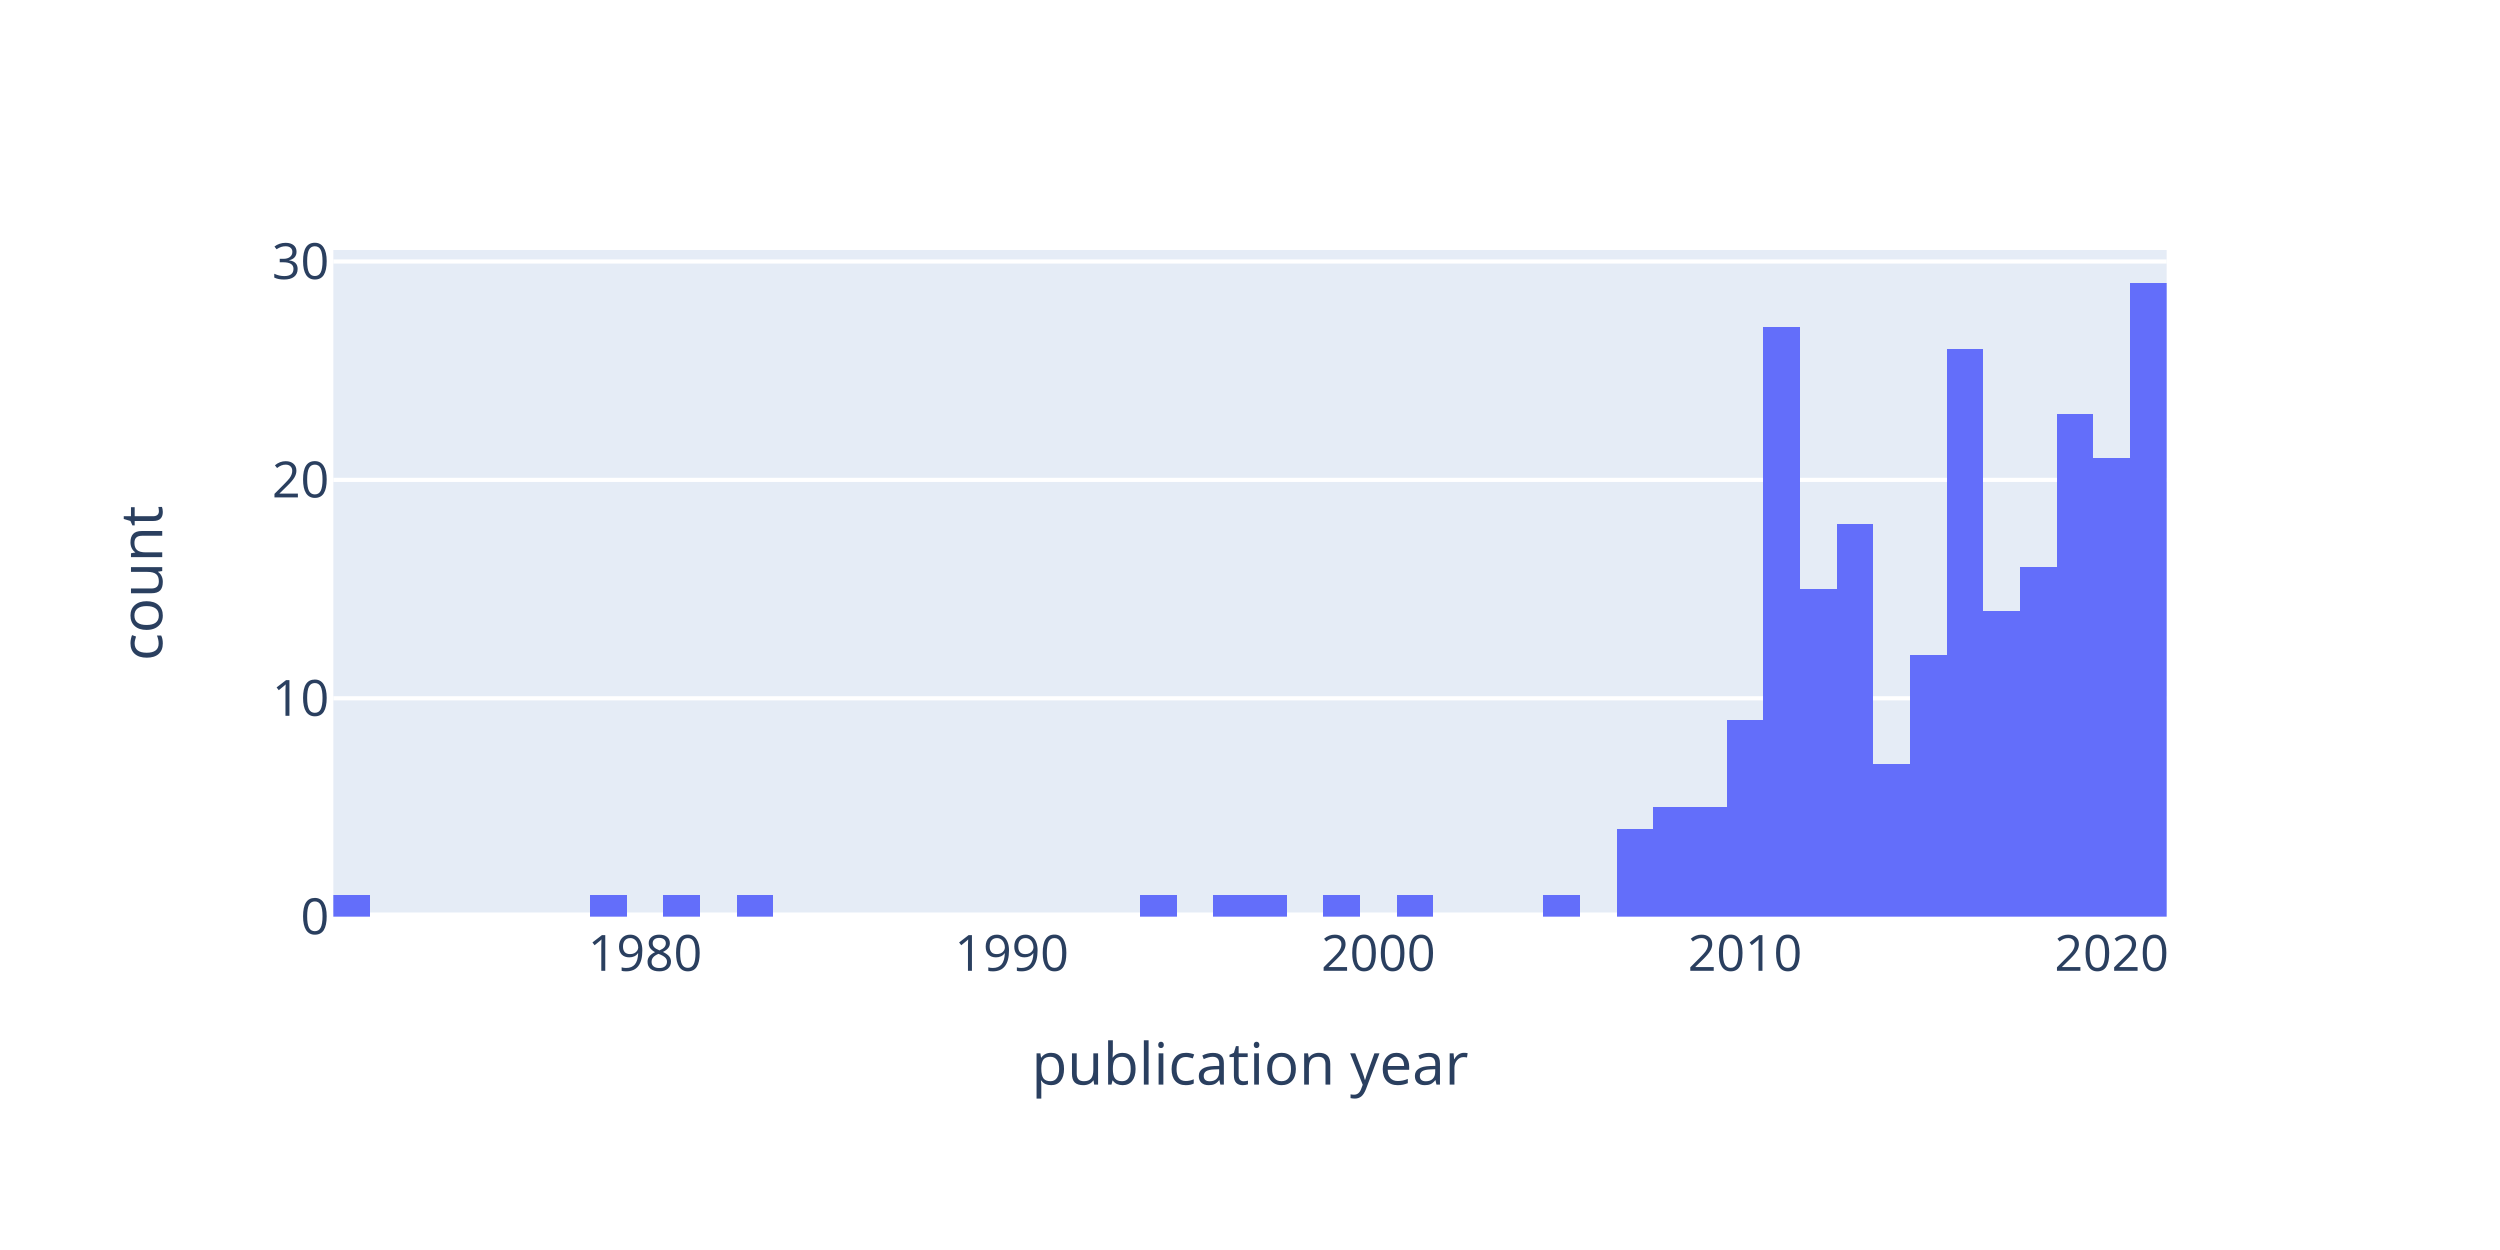
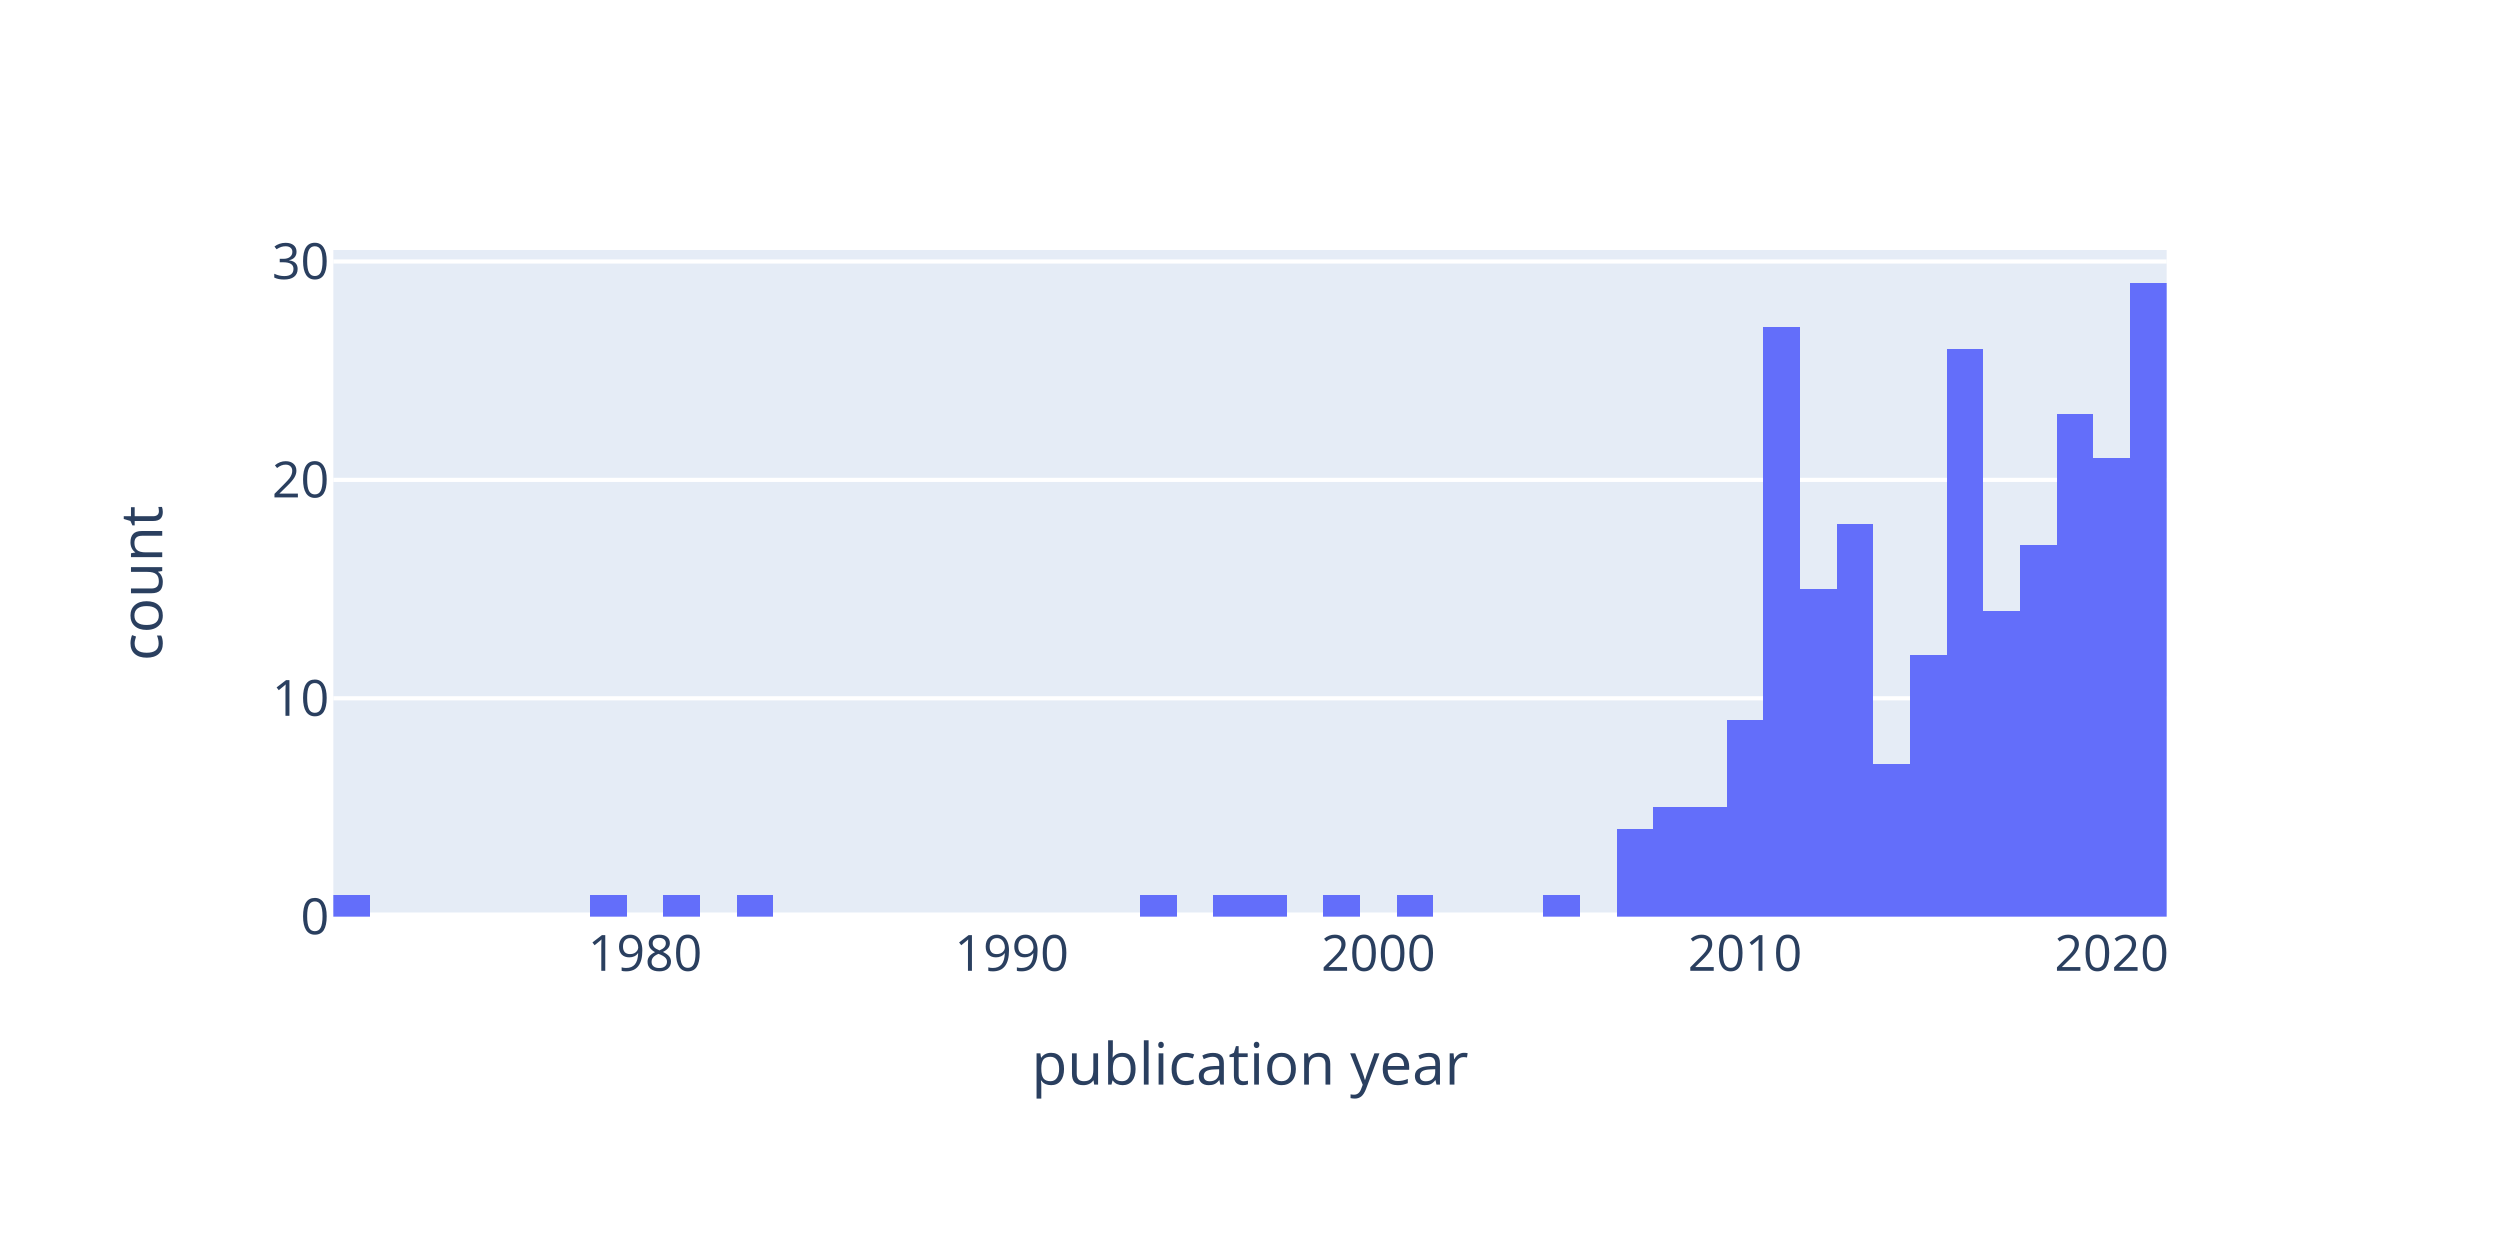
<svg xmlns="http://www.w3.org/2000/svg" class="main-svg" width="600" height="300" style="" viewBox="0 0 600 300">
  <rect x="0" y="0" width="600" height="300" style="fill: rgb(255, 255, 255); fill-opacity: 1;" />
-   <defs id="defs-4c66ef">
+   <defs id="defs-9ed6cb">
    <g class="clips">
-       <clipPath id="clip4c66efxyplot" class="plotclip">
+       <clipPath id="clip9ed6cbxyplot" class="plotclip">
        <rect width="440" height="160" />
      </clipPath>
-       <clipPath class="axesclip" id="clip4c66efx">
+       <clipPath class="axesclip" id="clip9ed6cbx">
        <rect x="80" y="0" width="440" height="300" />
      </clipPath>
-       <clipPath class="axesclip" id="clip4c66efy">
+       <clipPath class="axesclip" id="clip9ed6cby">
        <rect x="0" y="60" width="600" height="160" />
      </clipPath>
-       <clipPath class="axesclip" id="clip4c66efxy">
+       <clipPath class="axesclip" id="clip9ed6cbxy">
        <rect x="80" y="60" width="440" height="160" />
      </clipPath>
    </g>
    <g class="gradients" />
    <g class="patterns" />
  </defs>
  <g class="bglayer">
    <rect class="bg" x="80" y="60" width="440" height="160" style="fill: rgb(229, 236, 246); fill-opacity: 1; stroke-width: 0;" />
  </g>
  <g class="layer-below">
    <g class="imagelayer" />
    <g class="shapelayer" />
  </g>
  <g class="cartesianlayer">
    <g class="subplot xy">
      <g class="layer-subplot">
        <g class="shapelayer" />
        <g class="imagelayer" />
      </g>
      <g class="gridlayer">
        <g class="x" />
        <g class="y">
          <path class="ygrid crisp" transform="translate(0,167.59)" d="M80,0h440" style="stroke: rgb(255, 255, 255); stroke-opacity: 1; stroke-width: 1px;" />
          <path class="ygrid crisp" transform="translate(0,115.17)" d="M80,0h440" style="stroke: rgb(255, 255, 255); stroke-opacity: 1; stroke-width: 1px;" />
          <path class="ygrid crisp" transform="translate(0,62.76)" d="M80,0h440" style="stroke: rgb(255, 255, 255); stroke-opacity: 1; stroke-width: 1px;" />
        </g>
      </g>
      <g class="zerolinelayer">
        <path class="yzl zl crisp" transform="translate(0,220)" d="M80,0h440" style="stroke: rgb(255, 255, 255); stroke-opacity: 1; stroke-width: 2px;" />
      </g>
      <path class="xlines-below" />
      <path class="ylines-below" />
      <g class="overlines-below" />
      <g class="xaxislayer-below" />
      <g class="yaxislayer-below" />
      <g class="overaxes-below" />
-       <g class="plot" transform="translate(80,60)" clip-path="url(#clip4c66efxyplot)">
+       <g class="plot" transform="translate(80,60)" clip-path="url(#clip9ed6cbxyplot)">
        <g class="barlayer mlayer">
          <g class="trace bars" shape-rendering="crispEdges" style="opacity: 1;">
            <g class="points">
              <g class="point">
                <path d="M0,160V154.76H8.8V160Z" style="vector-effect: non-scaling-stroke; opacity: 1; stroke-width: 0px; fill: rgb(99, 110, 250); fill-opacity: 1;" />
              </g>
              <g class="point">
                <path d="M0,0Z" style="vector-effect: non-scaling-stroke; opacity: 1; stroke-width: 0px; fill: rgb(99, 110, 250); fill-opacity: 1;" />
              </g>
              <g class="point">
                <path d="M0,0Z" style="vector-effect: non-scaling-stroke; opacity: 1; stroke-width: 0px; fill: rgb(99, 110, 250); fill-opacity: 1;" />
              </g>
              <g class="point">
                <path d="M0,0Z" style="vector-effect: non-scaling-stroke; opacity: 1; stroke-width: 0px; fill: rgb(99, 110, 250); fill-opacity: 1;" />
              </g>
              <g class="point">
                <path d="M0,0Z" style="vector-effect: non-scaling-stroke; opacity: 1; stroke-width: 0px; fill: rgb(99, 110, 250); fill-opacity: 1;" />
              </g>
              <g class="point">
                <path d="M0,0Z" style="vector-effect: non-scaling-stroke; opacity: 1; stroke-width: 0px; fill: rgb(99, 110, 250); fill-opacity: 1;" />
              </g>
              <g class="point">
                <path d="M0,0Z" style="vector-effect: non-scaling-stroke; opacity: 1; stroke-width: 0px; fill: rgb(99, 110, 250); fill-opacity: 1;" />
              </g>
              <g class="point">
                <path d="M61.6,160V154.76H70.4V160Z" style="vector-effect: non-scaling-stroke; opacity: 1; stroke-width: 0px; fill: rgb(99, 110, 250); fill-opacity: 1;" />
              </g>
              <g class="point">
                <path d="M0,0Z" style="vector-effect: non-scaling-stroke; opacity: 1; stroke-width: 0px; fill: rgb(99, 110, 250); fill-opacity: 1;" />
              </g>
              <g class="point">
                <path d="M79.2,160V154.76H88V160Z" style="vector-effect: non-scaling-stroke; opacity: 1; stroke-width: 0px; fill: rgb(99, 110, 250); fill-opacity: 1;" />
              </g>
              <g class="point">
                <path d="M0,0Z" style="vector-effect: non-scaling-stroke; opacity: 1; stroke-width: 0px; fill: rgb(99, 110, 250); fill-opacity: 1;" />
              </g>
              <g class="point">
                <path d="M96.8,160V154.76H105.6V160Z" style="vector-effect: non-scaling-stroke; opacity: 1; stroke-width: 0px; fill: rgb(99, 110, 250); fill-opacity: 1;" />
              </g>
              <g class="point">
                <path d="M0,0Z" style="vector-effect: non-scaling-stroke; opacity: 1; stroke-width: 0px; fill: rgb(99, 110, 250); fill-opacity: 1;" />
              </g>
              <g class="point">
                <path d="M0,0Z" style="vector-effect: non-scaling-stroke; opacity: 1; stroke-width: 0px; fill: rgb(99, 110, 250); fill-opacity: 1;" />
              </g>
              <g class="point">
                <path d="M0,0Z" style="vector-effect: non-scaling-stroke; opacity: 1; stroke-width: 0px; fill: rgb(99, 110, 250); fill-opacity: 1;" />
              </g>
              <g class="point">
                <path d="M0,0Z" style="vector-effect: non-scaling-stroke; opacity: 1; stroke-width: 0px; fill: rgb(99, 110, 250); fill-opacity: 1;" />
              </g>
              <g class="point">
                <path d="M0,0Z" style="vector-effect: non-scaling-stroke; opacity: 1; stroke-width: 0px; fill: rgb(99, 110, 250); fill-opacity: 1;" />
              </g>
              <g class="point">
                <path d="M0,0Z" style="vector-effect: non-scaling-stroke; opacity: 1; stroke-width: 0px; fill: rgb(99, 110, 250); fill-opacity: 1;" />
              </g>
              <g class="point">
                <path d="M0,0Z" style="vector-effect: non-scaling-stroke; opacity: 1; stroke-width: 0px; fill: rgb(99, 110, 250); fill-opacity: 1;" />
              </g>
              <g class="point">
                <path d="M0,0Z" style="vector-effect: non-scaling-stroke; opacity: 1; stroke-width: 0px; fill: rgb(99, 110, 250); fill-opacity: 1;" />
              </g>
              <g class="point">
                <path d="M0,0Z" style="vector-effect: non-scaling-stroke; opacity: 1; stroke-width: 0px; fill: rgb(99, 110, 250); fill-opacity: 1;" />
              </g>
              <g class="point">
                <path d="M0,0Z" style="vector-effect: non-scaling-stroke; opacity: 1; stroke-width: 0px; fill: rgb(99, 110, 250); fill-opacity: 1;" />
              </g>
              <g class="point">
                <path d="M193.6,160V154.76H202.4V160Z" style="vector-effect: non-scaling-stroke; opacity: 1; stroke-width: 0px; fill: rgb(99, 110, 250); fill-opacity: 1;" />
              </g>
              <g class="point">
                <path d="M0,0Z" style="vector-effect: non-scaling-stroke; opacity: 1; stroke-width: 0px; fill: rgb(99, 110, 250); fill-opacity: 1;" />
              </g>
              <g class="point">
                <path d="M211.2,160V154.76H220V160Z" style="vector-effect: non-scaling-stroke; opacity: 1; stroke-width: 0px; fill: rgb(99, 110, 250); fill-opacity: 1;" />
              </g>
              <g class="point">
                <path d="M220,160V154.76H228.8V160Z" style="vector-effect: non-scaling-stroke; opacity: 1; stroke-width: 0px; fill: rgb(99, 110, 250); fill-opacity: 1;" />
              </g>
              <g class="point">
                <path d="M0,0Z" style="vector-effect: non-scaling-stroke; opacity: 1; stroke-width: 0px; fill: rgb(99, 110, 250); fill-opacity: 1;" />
              </g>
              <g class="point">
                <path d="M237.6,160V154.76H246.4V160Z" style="vector-effect: non-scaling-stroke; opacity: 1; stroke-width: 0px; fill: rgb(99, 110, 250); fill-opacity: 1;" />
              </g>
              <g class="point">
                <path d="M0,0Z" style="vector-effect: non-scaling-stroke; opacity: 1; stroke-width: 0px; fill: rgb(99, 110, 250); fill-opacity: 1;" />
              </g>
              <g class="point">
                <path d="M255.2,160V154.76H264V160Z" style="vector-effect: non-scaling-stroke; opacity: 1; stroke-width: 0px; fill: rgb(99, 110, 250); fill-opacity: 1;" />
              </g>
              <g class="point">
                <path d="M0,0Z" style="vector-effect: non-scaling-stroke; opacity: 1; stroke-width: 0px; fill: rgb(99, 110, 250); fill-opacity: 1;" />
              </g>
              <g class="point">
                <path d="M0,0Z" style="vector-effect: non-scaling-stroke; opacity: 1; stroke-width: 0px; fill: rgb(99, 110, 250); fill-opacity: 1;" />
              </g>
              <g class="point">
                <path d="M0,0Z" style="vector-effect: non-scaling-stroke; opacity: 1; stroke-width: 0px; fill: rgb(99, 110, 250); fill-opacity: 1;" />
              </g>
              <g class="point">
                <path d="M290.4,160V154.76H299.2V160Z" style="vector-effect: non-scaling-stroke; opacity: 1; stroke-width: 0px; fill: rgb(99, 110, 250); fill-opacity: 1;" />
              </g>
              <g class="point">
                <path d="M0,0Z" style="vector-effect: non-scaling-stroke; opacity: 1; stroke-width: 0px; fill: rgb(99, 110, 250); fill-opacity: 1;" />
              </g>
              <g class="point">
                <path d="M308,160V139.03H316.8V160Z" style="vector-effect: non-scaling-stroke; opacity: 1; stroke-width: 0px; fill: rgb(99, 110, 250); fill-opacity: 1;" />
              </g>
              <g class="point">
                <path d="M316.8,160V133.79H325.6V160Z" style="vector-effect: non-scaling-stroke; opacity: 1; stroke-width: 0px; fill: rgb(99, 110, 250); fill-opacity: 1;" />
              </g>
              <g class="point">
                <path d="M325.6,160V133.79H334.4V160Z" style="vector-effect: non-scaling-stroke; opacity: 1; stroke-width: 0px; fill: rgb(99, 110, 250); fill-opacity: 1;" />
              </g>
              <g class="point">
                <path d="M334.4,160V112.83H343.2V160Z" style="vector-effect: non-scaling-stroke; opacity: 1; stroke-width: 0px; fill: rgb(99, 110, 250); fill-opacity: 1;" />
              </g>
              <g class="point">
                <path d="M343.2,160V18.48H352V160Z" style="vector-effect: non-scaling-stroke; opacity: 1; stroke-width: 0px; fill: rgb(99, 110, 250); fill-opacity: 1;" />
              </g>
              <g class="point">
                <path d="M352,160V81.38H360.8V160Z" style="vector-effect: non-scaling-stroke; opacity: 1; stroke-width: 0px; fill: rgb(99, 110, 250); fill-opacity: 1;" />
              </g>
              <g class="point">
                <path d="M360.8,160V65.66H369.6V160Z" style="vector-effect: non-scaling-stroke; opacity: 1; stroke-width: 0px; fill: rgb(99, 110, 250); fill-opacity: 1;" />
              </g>
              <g class="point">
                <path d="M369.6,160V123.31H378.4V160Z" style="vector-effect: non-scaling-stroke; opacity: 1; stroke-width: 0px; fill: rgb(99, 110, 250); fill-opacity: 1;" />
              </g>
              <g class="point">
                <path d="M378.4,160V97.1H387.2V160Z" style="vector-effect: non-scaling-stroke; opacity: 1; stroke-width: 0px; fill: rgb(99, 110, 250); fill-opacity: 1;" />
              </g>
              <g class="point">
                <path d="M387.2,160V23.72H396V160Z" style="vector-effect: non-scaling-stroke; opacity: 1; stroke-width: 0px; fill: rgb(99, 110, 250); fill-opacity: 1;" />
              </g>
              <g class="point">
                <path d="M396,160V86.62H404.8V160Z" style="vector-effect: non-scaling-stroke; opacity: 1; stroke-width: 0px; fill: rgb(99, 110, 250); fill-opacity: 1;" />
              </g>
              <g class="point">
-                 <path d="M404.8,160V76.14H413.6V160Z" style="vector-effect: non-scaling-stroke; opacity: 1; stroke-width: 0px; fill: rgb(99, 110, 250); fill-opacity: 1;" />
+                 <path d="M404.8,160V70.9H413.6V160Z" style="vector-effect: non-scaling-stroke; opacity: 1; stroke-width: 0px; fill: rgb(99, 110, 250); fill-opacity: 1;" />
              </g>
              <g class="point">
                <path d="M413.6,160V39.45H422.4V160Z" style="vector-effect: non-scaling-stroke; opacity: 1; stroke-width: 0px; fill: rgb(99, 110, 250); fill-opacity: 1;" />
              </g>
              <g class="point">
                <path d="M422.4,160V49.93H431.2V160Z" style="vector-effect: non-scaling-stroke; opacity: 1; stroke-width: 0px; fill: rgb(99, 110, 250); fill-opacity: 1;" />
              </g>
              <g class="point">
                <path d="M431.2,160V8H440V160Z" style="vector-effect: non-scaling-stroke; opacity: 1; stroke-width: 0px; fill: rgb(99, 110, 250); fill-opacity: 1;" />
              </g>
            </g>
          </g>
        </g>
      </g>
      <g class="overplot" />
      <path class="xlines-above crisp" d="M0,0" style="fill: none;" />
      <path class="ylines-above crisp" d="M0,0" style="fill: none;" />
      <g class="overlines-above" />
      <g class="xaxislayer-above">
        <g class="xtick">
          <text text-anchor="middle" x="0" y="233" transform="translate(154.8,0)" style="font-family: 'Open Sans', verdana, arial, sans-serif; font-size: 12px; fill: rgb(42, 63, 95); fill-opacity: 1; white-space: pre; opacity: 1;">1980</text>
        </g>
        <g class="xtick">
          <text text-anchor="middle" x="0" y="233" style="font-family: 'Open Sans', verdana, arial, sans-serif; font-size: 12px; fill: rgb(42, 63, 95); fill-opacity: 1; white-space: pre; opacity: 1;" transform="translate(242.8,0)">1990</text>
        </g>
        <g class="xtick">
          <text text-anchor="middle" x="0" y="233" style="font-family: 'Open Sans', verdana, arial, sans-serif; font-size: 12px; fill: rgb(42, 63, 95); fill-opacity: 1; white-space: pre; opacity: 1;" transform="translate(330.8,0)">2000</text>
        </g>
        <g class="xtick">
          <text text-anchor="middle" x="0" y="233" style="font-family: 'Open Sans', verdana, arial, sans-serif; font-size: 12px; fill: rgb(42, 63, 95); fill-opacity: 1; white-space: pre; opacity: 1;" transform="translate(418.8,0)">2010</text>
        </g>
        <g class="xtick">
          <text text-anchor="middle" x="0" y="233" style="font-family: 'Open Sans', verdana, arial, sans-serif; font-size: 12px; fill: rgb(42, 63, 95); fill-opacity: 1; white-space: pre; opacity: 1;" transform="translate(506.8,0)">2020</text>
        </g>
      </g>
      <g class="yaxislayer-above">
        <g class="ytick">
          <text text-anchor="end" x="79" y="4.2" transform="translate(0,220)" style="font-family: 'Open Sans', verdana, arial, sans-serif; font-size: 12px; fill: rgb(42, 63, 95); fill-opacity: 1; white-space: pre; opacity: 1;">0</text>
        </g>
        <g class="ytick">
          <text text-anchor="end" x="79" y="4.2" style="font-family: 'Open Sans', verdana, arial, sans-serif; font-size: 12px; fill: rgb(42, 63, 95); fill-opacity: 1; white-space: pre; opacity: 1;" transform="translate(0,167.59)">10</text>
        </g>
        <g class="ytick">
          <text text-anchor="end" x="79" y="4.2" style="font-family: 'Open Sans', verdana, arial, sans-serif; font-size: 12px; fill: rgb(42, 63, 95); fill-opacity: 1; white-space: pre; opacity: 1;" transform="translate(0,115.17)">20</text>
        </g>
        <g class="ytick">
          <text text-anchor="end" x="79" y="4.2" style="font-family: 'Open Sans', verdana, arial, sans-serif; font-size: 12px; fill: rgb(42, 63, 95); fill-opacity: 1; white-space: pre; opacity: 1;" transform="translate(0,62.76)">30</text>
        </g>
      </g>
      <g class="overaxes-above" />
    </g>
  </g>
  <g class="polarlayer" />
  <g class="ternarylayer" />
  <g class="geolayer" />
  <g class="funnelarealayer" />
  <g class="pielayer" />
  <g class="iciclelayer" />
  <g class="treemaplayer" />
  <g class="sunburstlayer" />
  <g class="glimages" />
-   <defs id="topdefs-4c66ef">
+   <defs id="topdefs-9ed6cb">
    <g class="clips" />
  </defs>
  <g class="layer-above">
    <g class="imagelayer" />
    <g class="shapelayer" />
  </g>
  <g class="infolayer">
    <g class="g-gtitle" />
    <g class="g-xtitle">
      <text class="xtitle" x="300" y="260.3" text-anchor="middle" style="font-family: 'Open Sans', verdana, arial, sans-serif; font-size: 14px; fill: rgb(42, 63, 95); opacity: 1; font-weight: normal; white-space: pre;">publication year</text>
    </g>
    <g class="g-ytitle">
      <text class="ytitle" transform="rotate(-90,38.93438,140)" x="38.934" y="140" text-anchor="middle" style="font-family: 'Open Sans', verdana, arial, sans-serif; font-size: 14px; fill: rgb(42, 63, 95); opacity: 1; font-weight: normal; white-space: pre;">count</text>
    </g>
  </g>
</svg>
